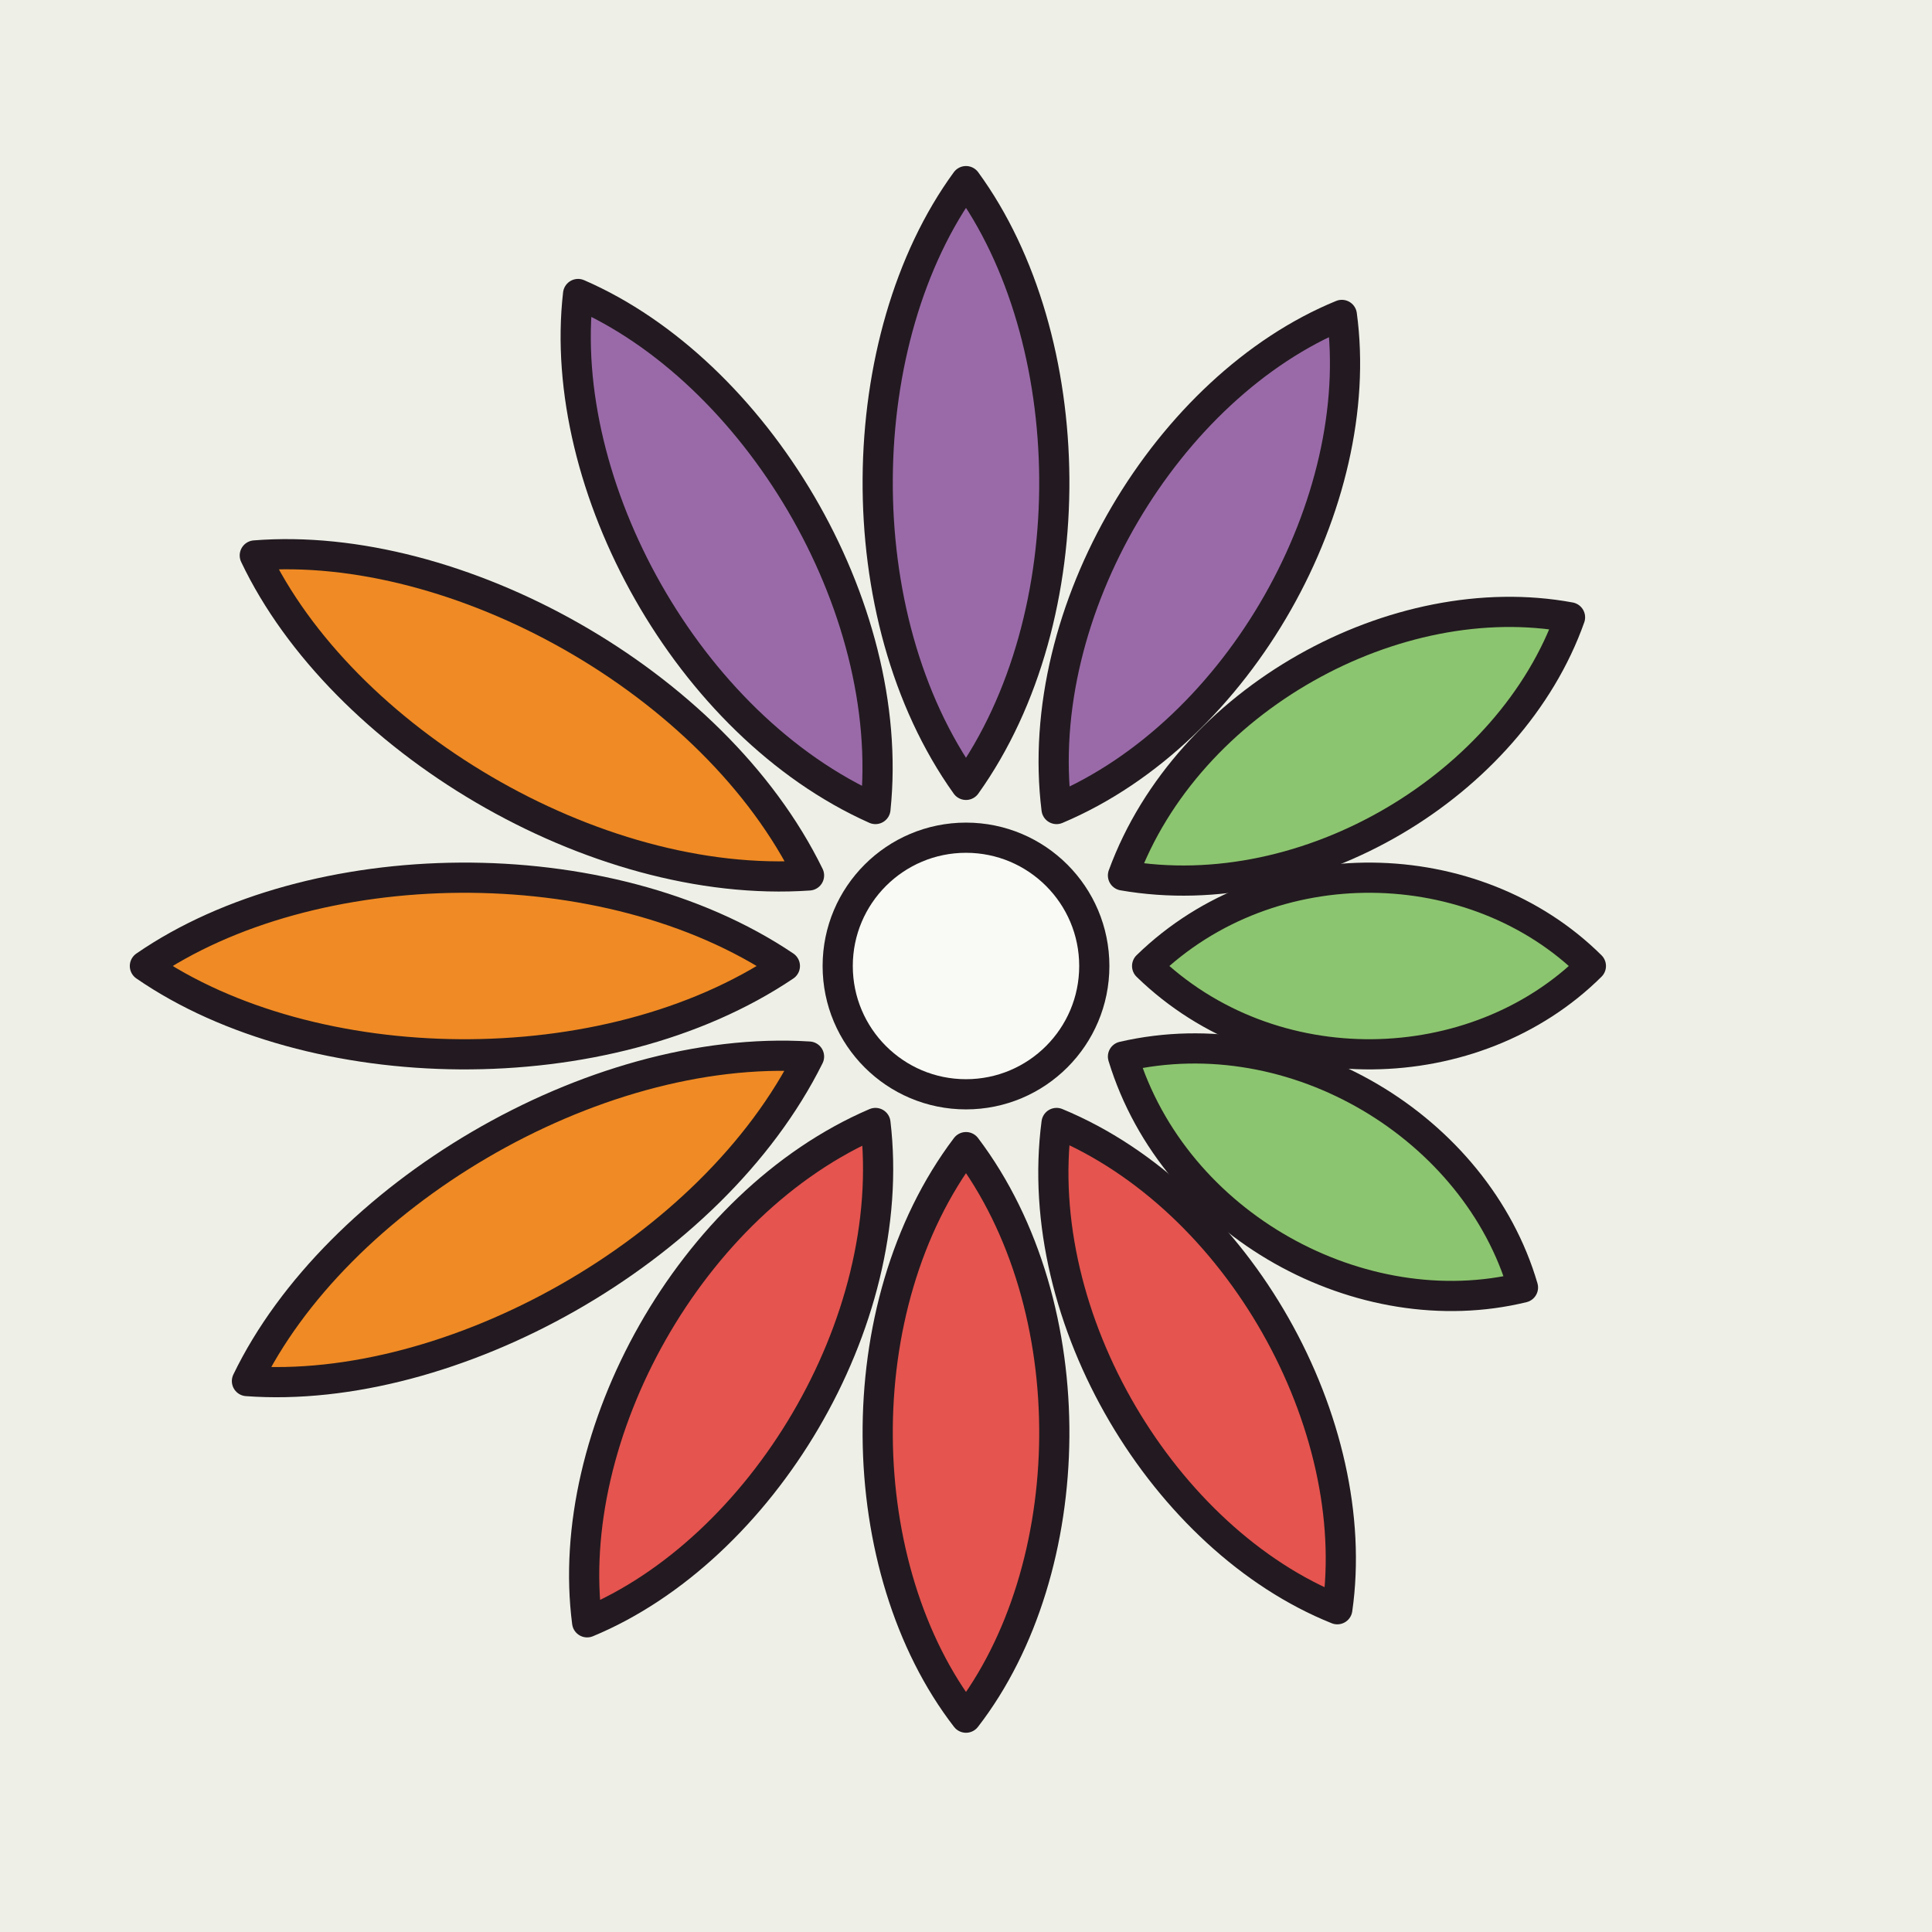
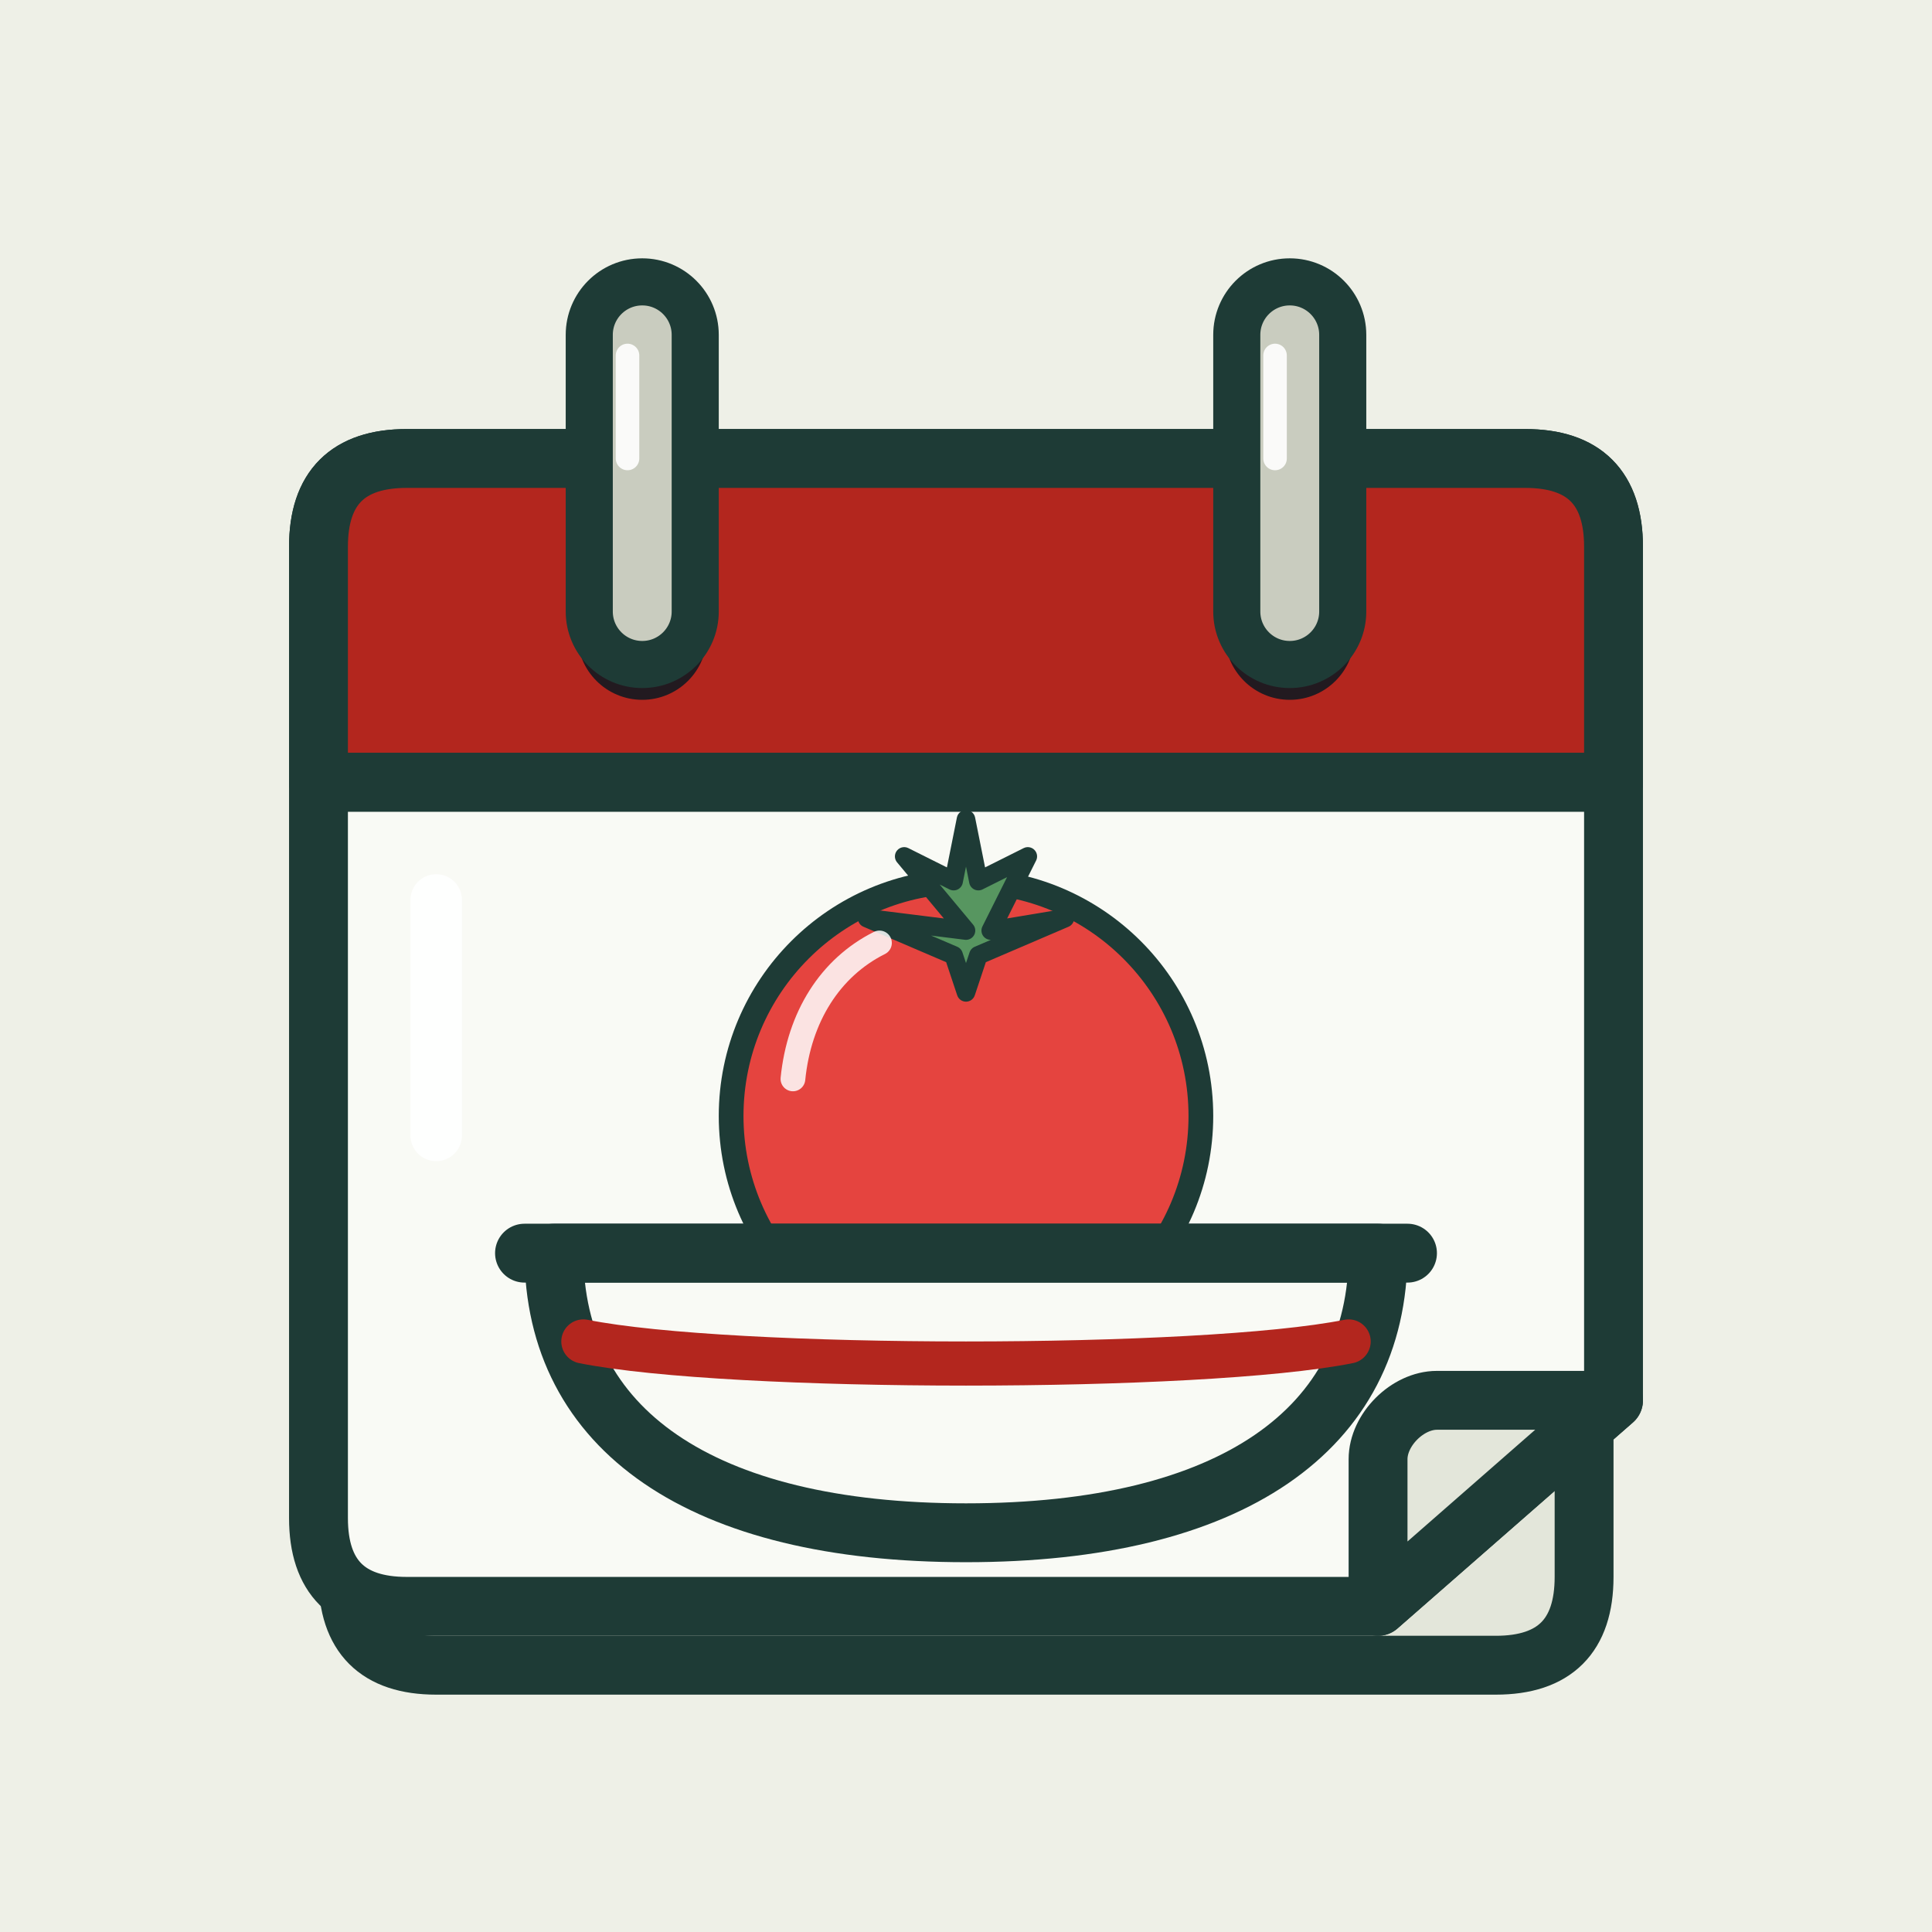
<svg xmlns="http://www.w3.org/2000/svg" viewBox="0 0 512 512">
-   <rect width="512" height="512" rx="0" fill="#EEF0E7" />
-   <path d="M0 0 C44.8 -32.0 118.4 -30.4 160.0 0 C118.4 30.4 44.8 32.0 0 0Z" transform="translate(256.0 208.0) rotate(-90)" fill="#9A6AA8" stroke="#221A20" stroke-width="8" stroke-linejoin="round" />
-   <path d="M0 0 C42.3 -32.0 111.9 -30.4 151.2 0 C111.9 30.4 42.3 32.0 0 0Z" transform="translate(280.0 214.4) rotate(-60)" fill="#9A6AA8" stroke="#221A20" stroke-width="8" stroke-linejoin="round" />
-   <path d="M0 0 C38.3 -32.0 101.2 -30.4 136.8 0 C101.2 30.4 38.3 32.0 0 0Z" transform="translate(297.6 232.0) rotate(-30)" fill="#8CC56F" stroke="#221A20" stroke-width="8" stroke-linejoin="round" />
-   <path d="M0 0 C32.9 -32.0 87.0 -30.4 117.6 0 C87.0 30.4 32.9 32.0 0 0Z" transform="translate(304.0 256.0) rotate(0)" fill="#8CC56F" stroke="#221A20" stroke-width="8" stroke-linejoin="round" />
-   <path d="M0 0 C34.3 -32.0 90.6 -30.4 122.4 0 C90.6 30.4 34.3 32.0 0 0Z" transform="translate(297.6 280.0) rotate(30)" fill="#8CC56F" stroke="#221A20" stroke-width="8" stroke-linejoin="round" />
-   <path d="M0 0 C41.7 -32.0 110.1 -30.4 148.8 0 C110.1 30.4 41.7 32.0 0 0Z" transform="translate(280.0 297.6) rotate(60)" fill="#E5544F" stroke="#221A20" stroke-width="8" stroke-linejoin="round" />
-   <path d="M0 0 C42.3 -32.0 111.9 -30.4 151.2 0 C111.9 30.4 42.3 32.0 0 0Z" transform="translate(256.0 304.0) rotate(90)" fill="#E5544F" stroke="#221A20" stroke-width="8" stroke-linejoin="round" />
-   <path d="M0 0 C42.8 -32.0 113.1 -30.4 152.8 0 C113.1 30.4 42.8 32.0 0 0Z" transform="translate(232.0 297.6) rotate(120)" fill="#E5544F" stroke="#221A20" stroke-width="8" stroke-linejoin="round" />
-   <path d="M0 0 C48.2 -32.0 127.3 -30.4 172.0 0 C127.3 30.4 48.2 32.0 0 0Z" transform="translate(214.4 280.0) rotate(150)" fill="#F08A24" stroke="#221A20" stroke-width="8" stroke-linejoin="round" />
-   <path d="M0 0 C47.5 -32.0 125.5 -30.4 169.6 0 C125.5 30.4 47.5 32.0 0 0Z" transform="translate(208.0 256.0) rotate(180)" fill="#F08A24" stroke="#221A20" stroke-width="8" stroke-linejoin="round" />
-   <path d="M0 0 C47.5 -32.0 125.5 -30.4 169.6 0 C125.5 30.4 47.5 32.0 0 0Z" transform="translate(214.4 232.0) rotate(210)" fill="#F08A24" stroke="#221A20" stroke-width="8" stroke-linejoin="round" />
-   <path d="M0 0 C44.1 -32.0 116.6 -30.4 157.6 0 C116.6 30.4 44.1 32.0 0 0Z" transform="translate(232.0 214.4) rotate(240)" fill="#9A6AA8" stroke="#221A20" stroke-width="8" stroke-linejoin="round" />
-   <circle cx="256" cy="256" r="34" fill="#F9FAF5" stroke="#221A20" stroke-width="8" />
+   <rect width="512" height="512" fill="#EEF0E7" />
+   <g transform="translate(256 258) scale(3.9) translate(-56 -59)" stroke="#1E3B36" stroke-width="4" stroke-linecap="round" stroke-linejoin="round">
+     <path d="M20 30 L92 30 C96 30 98 32 98 36 L98 100 C98 104 96 106 92 106 L20 106 C16 106 14 104 14 100 L14 36 C14 32 16 30 20 30Z" fill="#E3E6DA" />
+     <path d="M18 24 L94 24 C98 24 100 26 100 30 L100 88 L84 102 L18 102 C14 102 12 100 12 96 L12 30 C12 26 14 24 18 24Z" fill="#F9FAF5" />
+     <path d="M12 46 L12 30 C12 26 14 24 18 24 L94 24 C98 24 100 26 100 30 L100 46Z" fill="#B3261E" />
+     <path d="M12 46 L100 46" fill="none" />
+     <path d="M100 88 L88 88 C86 88 84 90 84 92 L84 102 Z" fill="#E3E6DA" />
+     <path d="M20 54 L20 70" fill="none" stroke="#fff" stroke-width="3.5" opacity="0.9" />
+     <g transform="translate(56 67) scale(0.42) translate(-56 -60)">
+       <g stroke="#1E3B36" stroke-width="4" stroke-linecap="round" stroke-linejoin="round">
+         <circle cx="56" cy="64" r="38" fill="#e5443f" stroke-width="4" />
+         <path d="M56 34 L46 22 L54 26 L56 16 L58 26 L66 22 L60 34 L72 32 L58 38 L56 44 L54 38 L40 32Z" fill="#579660" stroke-width="3" />
+         <path d="M28 58 C29 48 34 40 42 36" fill="none" stroke="#fff" stroke-width="4" opacity="0.85" />
+       </g>
+     </g>
+     <path d="M28 78 L84 78 C84 90 74 97 56 97 C38 97 28 90 28 78Z" fill="#F9FAF5" />
+     <path d="M30 84 C40 86 72 86 82 84" fill="none" stroke-width="3" stroke="#B3261E" />
+     <path d="M26 78 L86 78" fill="none" />
+     <circle cx="34" cy="36" r="4.4" fill="#221A20" stroke="none" />
+     <rect x="30.4" y="12" width="7.2" height="26" rx="3.6" fill="#C9CCBF" stroke-width="3.2" />
+     <path d="M33 17 L33 24" fill="none" stroke="#fff" stroke-width="1.6" opacity="0.9" />
+     <circle cx="78" cy="36" r="4.4" fill="#221A20" stroke="none" />
+     <rect x="74.4" y="12" width="7.2" height="26" rx="3.6" fill="#C9CCBF" stroke-width="3.2" />
+     <path d="M77 17 L77 24" fill="none" stroke="#fff" stroke-width="1.6" opacity="0.9" />
+   </g>
</svg>
